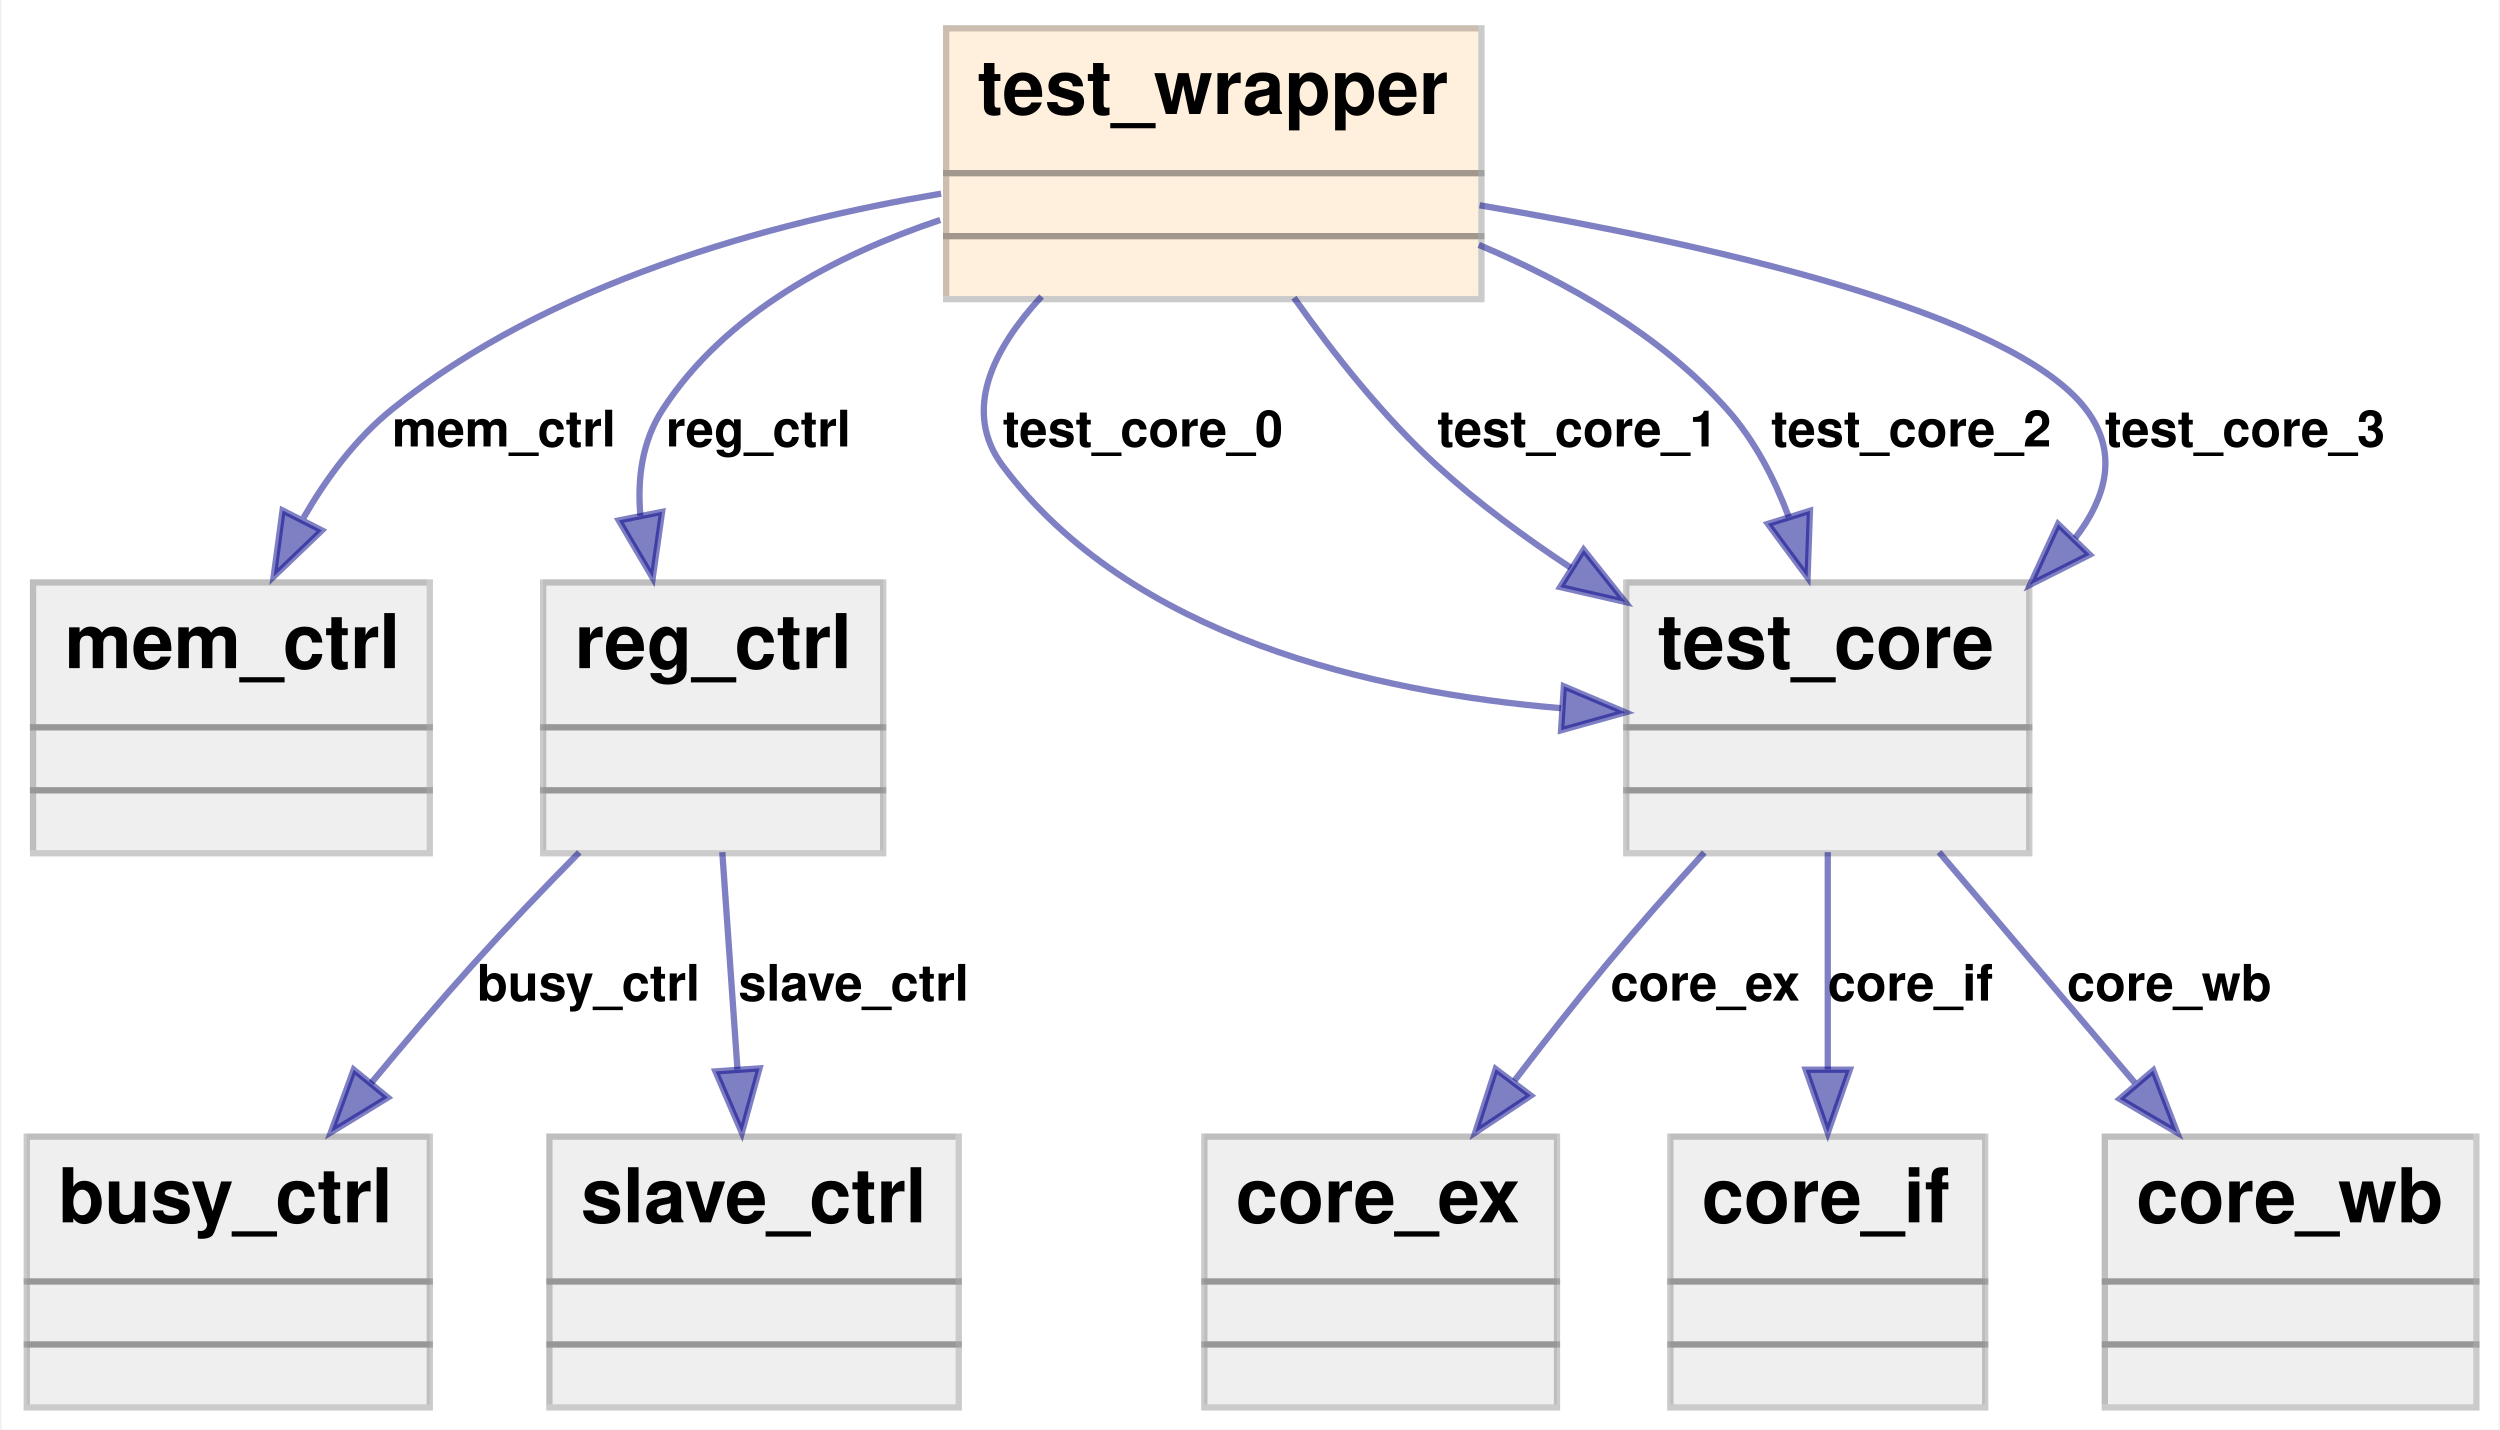
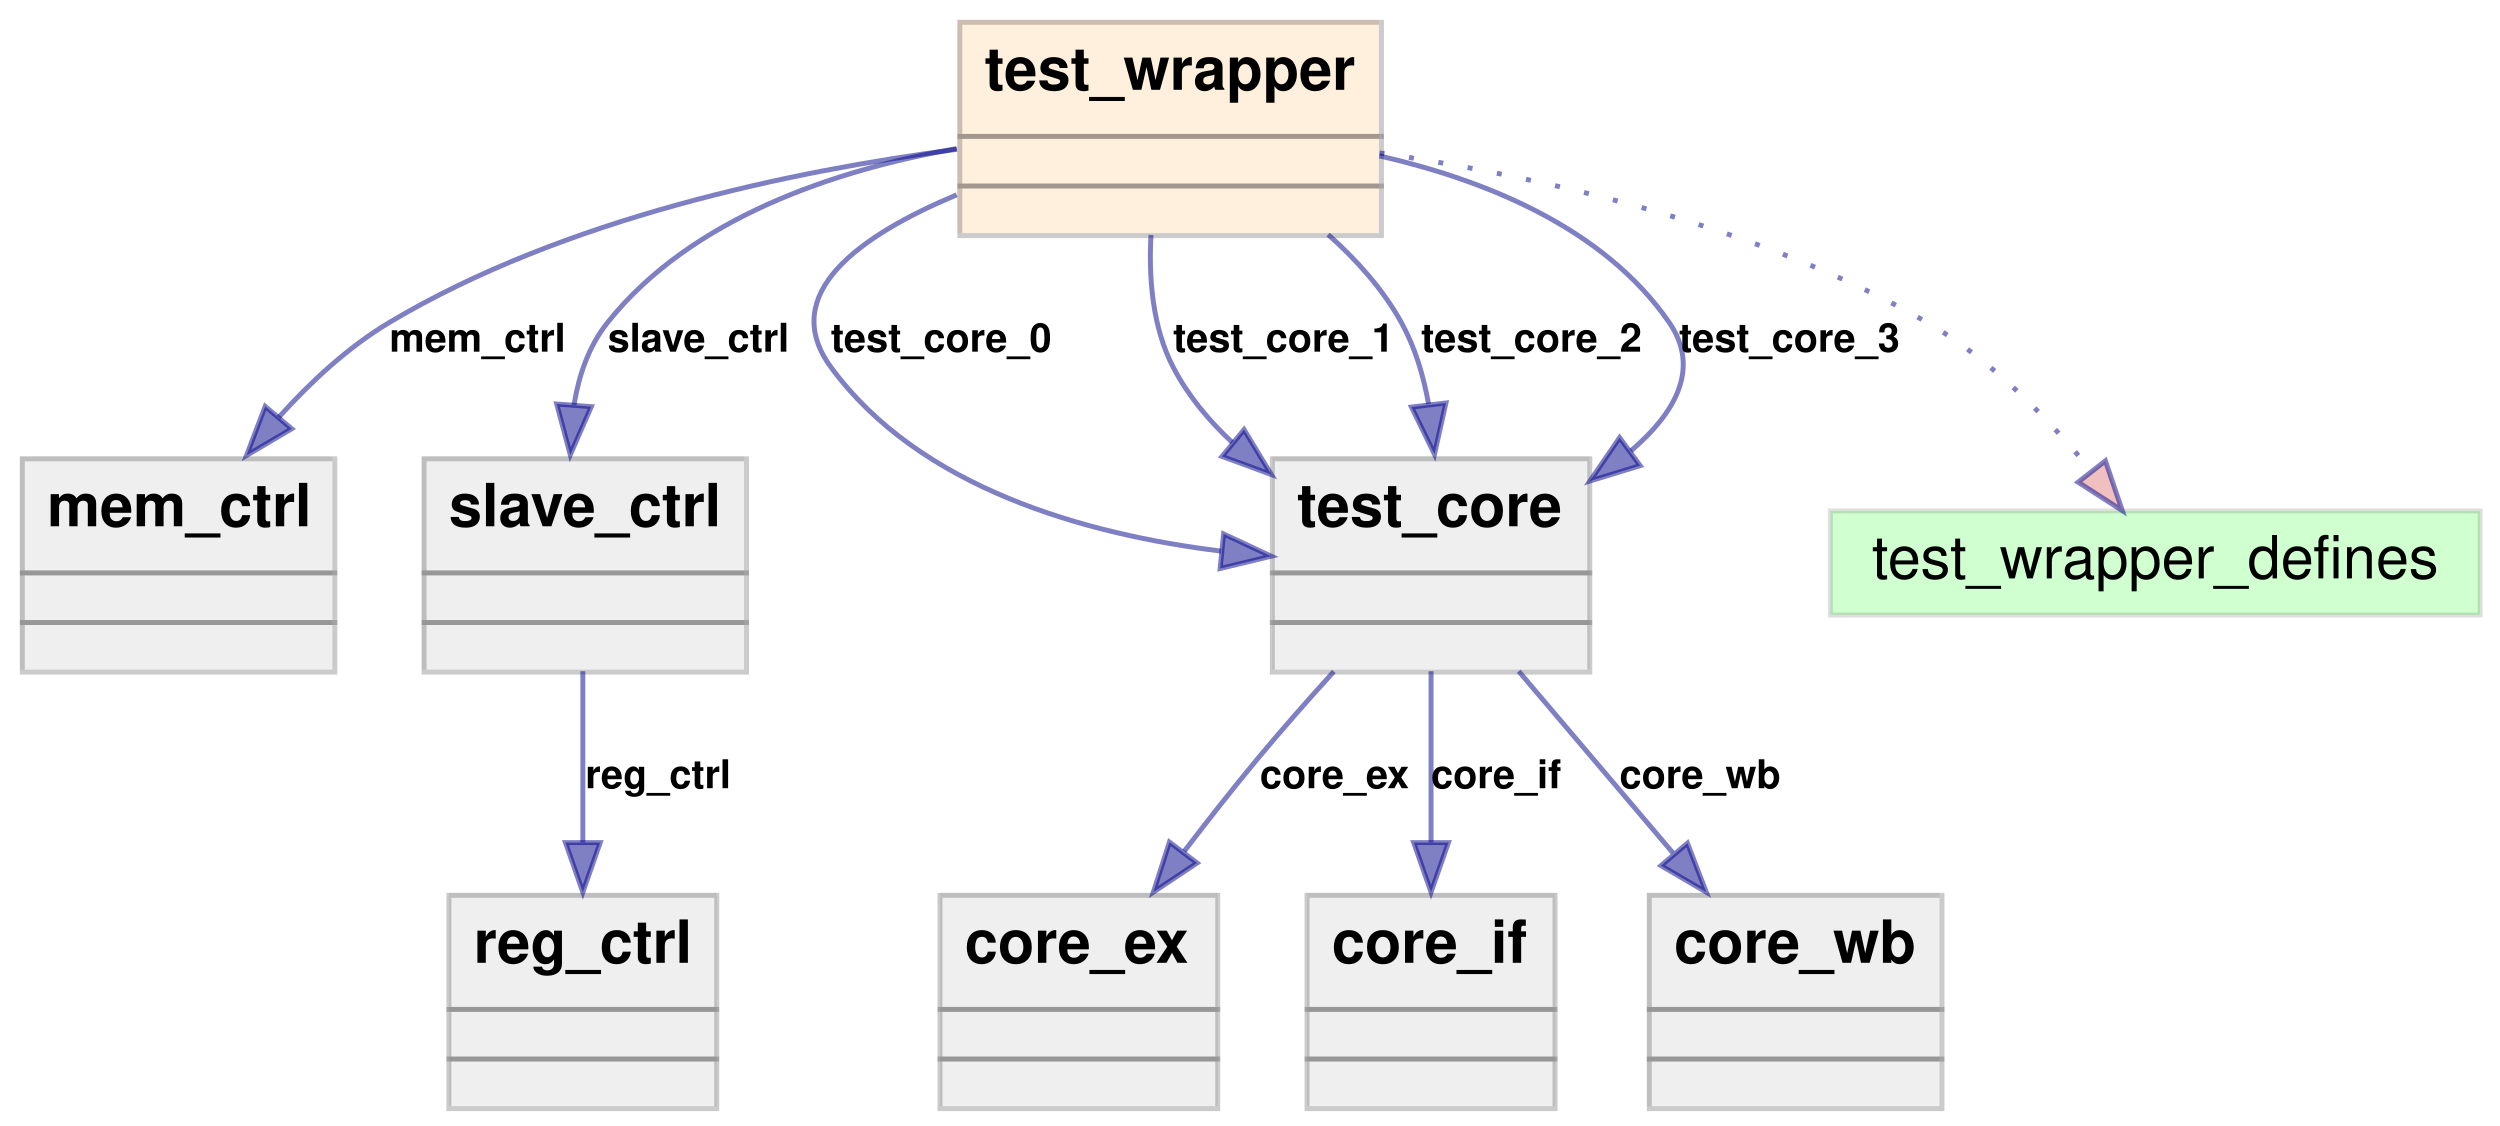
- <svg xmlns="http://www.w3.org/2000/svg" width="397pt" height="227pt" viewBox="0.00 0.00 396.50 227.00">
+ <svg xmlns="http://www.w3.org/2000/svg" xmlns:xlink="http://www.w3.org/1999/xlink" width="504pt" height="227pt" viewBox="0.00 0.00 504.00 227.00">
  <g id="graph0" class="graph" transform="scale(1 1) rotate(0) translate(4 223)">
-     <polygon fill="white" stroke="transparent" points="-4,4 -4,-223 392.5,-223 392.5,4 -4,4" />
+     <polygon fill="white" stroke="transparent" points="-4,4 -4,-223 500,-223 500,4 -4,4" />
    <g id="node1" class="node">
-       <polygon fill="#000000" fill-opacity="0.063" stroke="transparent" points="63.5,-131 0.5,-131 0.5,-88 63.5,-88 63.5,-131" />
-       <polygon fill="none" stroke="#000000" stroke-opacity="0.204" points="1,-107.5 1,-130.5 64,-130.5 64,-107.5 1,-107.5" />
-       <text text-anchor="start" x="6" y="-116.9" font-family="Helvetica,Arial,sans-serif" font-weight="bold" font-size="12.00">mem_ctrl</text>
-       <polygon fill="none" stroke="#000000" stroke-opacity="0.204" points="1,-97.5 1,-107.5 64,-107.5 64,-97.5 1,-97.5" />
-       <polygon fill="none" stroke="#000000" stroke-opacity="0.204" points="1,-87.5 1,-97.5 64,-97.5 64,-87.5 1,-87.5" />
+       <g id="a_node1">
+         <a xlink:href="html/mem_ctrl.html" xlink:title="&lt;TABLE&gt;" target="_MEM_CTRL">
+           <polygon fill="#000000" fill-opacity="0.063" stroke="transparent" points="63,-131 0,-131 0,-88 63,-88 63,-131" />
+           <polygon fill="none" stroke="#000000" stroke-opacity="0.204" points="0.5,-107.5 0.5,-130.5 63.5,-130.5 63.5,-107.5 0.5,-107.5" />
+           <text text-anchor="start" x="5.5" y="-116.9" font-family="Helvetica,Arial,sans-serif" font-weight="bold" font-size="12.00">mem_ctrl</text>
+           <polygon fill="none" stroke="#000000" stroke-opacity="0.204" points="0.5,-97.5 0.5,-107.5 63.5,-107.5 63.5,-97.5 0.5,-97.5" />
+           <polygon fill="none" stroke="#000000" stroke-opacity="0.204" points="0.5,-87.5 0.5,-97.5 63.5,-97.5 63.5,-87.5 0.5,-87.5" />
+         </a>
+       </g>
    </g>
    <g id="node2" class="node">
-       <polygon fill="#000000" fill-opacity="0.063" stroke="transparent" points="64,-43 0,-43 0,0 64,0 64,-43" />
-       <polygon fill="none" stroke="#000000" stroke-opacity="0.204" points="0,-19.5 0,-42.5 64,-42.5 64,-19.5 0,-19.5" />
-       <text text-anchor="start" x="5" y="-28.9" font-family="Helvetica,Arial,sans-serif" font-weight="bold" font-size="12.00">busy_ctrl</text>
-       <polygon fill="none" stroke="#000000" stroke-opacity="0.204" points="0,-9.5 0,-19.5 64,-19.5 64,-9.5 0,-9.5" />
-       <polygon fill="none" stroke="#000000" stroke-opacity="0.204" points="0,0.5 0,-9.5 64,-9.5 64,0.5 0,0.5" />
+       <g id="a_node2">
+         <a xlink:href="html/reg_ctrl.html" xlink:title="&lt;TABLE&gt;" target="_REG_CTRL">
+           <polygon fill="#000000" fill-opacity="0.063" stroke="transparent" points="140.5,-43 86.5,-43 86.5,0 140.5,0 140.5,-43" />
+           <polygon fill="none" stroke="#000000" stroke-opacity="0.204" points="86.5,-19.5 86.5,-42.5 140.5,-42.5 140.5,-19.5 86.5,-19.5" />
+           <text text-anchor="start" x="91.5" y="-28.9" font-family="Helvetica,Arial,sans-serif" font-weight="bold" font-size="12.00">reg_ctrl</text>
+           <polygon fill="none" stroke="#000000" stroke-opacity="0.204" points="86.5,-9.5 86.5,-19.5 140.5,-19.5 140.5,-9.5 86.5,-9.5" />
+           <polygon fill="none" stroke="#000000" stroke-opacity="0.204" points="86.5,0.5 86.5,-9.5 140.5,-9.5 140.5,0.5 86.5,0.5" />
+         </a>
+       </g>
    </g>
    <g id="node3" class="node">
-       <polygon fill="#000000" fill-opacity="0.063" stroke="transparent" points="147.5,-43 82.5,-43 82.5,0 147.5,0 147.5,-43" />
-       <polygon fill="none" stroke="#000000" stroke-opacity="0.204" points="83,-19.5 83,-42.5 148,-42.5 148,-19.5 83,-19.5" />
-       <text text-anchor="start" x="88" y="-28.9" font-family="Helvetica,Arial,sans-serif" font-weight="bold" font-size="12.00">slave_ctrl</text>
-       <polygon fill="none" stroke="#000000" stroke-opacity="0.204" points="83,-9.5 83,-19.5 148,-19.5 148,-9.5 83,-9.5" />
-       <polygon fill="none" stroke="#000000" stroke-opacity="0.204" points="83,0.5 83,-9.5 148,-9.5 148,0.5 83,0.5" />
+       <g id="a_node3">
+         <a xlink:href="html/slave_ctrl.html" xlink:title="&lt;TABLE&gt;" target="_SLAVE_CTRL">
+           <polygon fill="#000000" fill-opacity="0.063" stroke="transparent" points="146,-131 81,-131 81,-88 146,-88 146,-131" />
+           <polygon fill="none" stroke="#000000" stroke-opacity="0.204" points="81.5,-107.5 81.5,-130.5 146.5,-130.5 146.5,-107.5 81.5,-107.5" />
+           <text text-anchor="start" x="86.5" y="-116.9" font-family="Helvetica,Arial,sans-serif" font-weight="bold" font-size="12.00">slave_ctrl</text>
+           <polygon fill="none" stroke="#000000" stroke-opacity="0.204" points="81.5,-97.5 81.5,-107.5 146.5,-107.5 146.5,-97.5 81.5,-97.5" />
+           <polygon fill="none" stroke="#000000" stroke-opacity="0.204" points="81.5,-87.5 81.5,-97.5 146.5,-97.5 146.5,-87.5 81.5,-87.5" />
+         </a>
+       </g>
+     </g>
+     <g id="edge1" class="edge">
+       <path fill="none" stroke="#000088" stroke-opacity="0.502" d="M113.5,-87.68C113.5,-77.33 113.5,-64.62 113.5,-53.17" />
+       <polygon fill="#000088" fill-opacity="0.502" stroke="#000088" stroke-opacity="0.502" points="117,-53.13 113.5,-43.13 110,-53.13 117,-53.13" />
+       <text text-anchor="start" x="114" y="-64.1" font-family="Helvetica,Arial,sans-serif" font-weight="bold" font-size="8.00">reg_ctrl</text>
    </g>
    <g id="node4" class="node">
-       <polygon fill="#000000" fill-opacity="0.063" stroke="transparent" points="136,-131 82,-131 82,-88 136,-88 136,-131" />
-       <polygon fill="none" stroke="#000000" stroke-opacity="0.204" points="82,-107.5 82,-130.5 136,-130.5 136,-107.5 82,-107.5" />
-       <text text-anchor="start" x="87" y="-116.9" font-family="Helvetica,Arial,sans-serif" font-weight="bold" font-size="12.00">reg_ctrl</text>
-       <polygon fill="none" stroke="#000000" stroke-opacity="0.204" points="82,-97.5 82,-107.5 136,-107.5 136,-97.5 82,-97.5" />
-       <polygon fill="none" stroke="#000000" stroke-opacity="0.204" points="82,-87.5 82,-97.5 136,-97.5 136,-87.5 82,-87.5" />
+       <g id="a_node4">
+         <a xlink:href="html/core_ex.html" xlink:title="&lt;TABLE&gt;" target="_CORE_EX">
+           <polygon fill="#000000" fill-opacity="0.063" stroke="transparent" points="241.5,-43 185.5,-43 185.5,0 241.5,0 241.5,-43" />
+           <polygon fill="none" stroke="#000000" stroke-opacity="0.204" points="185.5,-19.5 185.5,-42.5 241.5,-42.5 241.5,-19.5 185.5,-19.5" />
+           <text text-anchor="start" x="190.5" y="-28.9" font-family="Helvetica,Arial,sans-serif" font-weight="bold" font-size="12.00">core_ex</text>
+           <polygon fill="none" stroke="#000000" stroke-opacity="0.204" points="185.5,-9.5 185.5,-19.5 241.5,-19.5 241.5,-9.5 185.5,-9.5" />
+           <polygon fill="none" stroke="#000000" stroke-opacity="0.204" points="185.5,0.5 185.5,-9.5 241.5,-9.5 241.5,0.5 185.5,0.5" />
+         </a>
+       </g>
    </g>
-     <g id="edge1" class="edge">
-       <path fill="none" stroke="#000088" stroke-opacity="0.502" d="M87.74,-87.65C82.19,-82.02 76.28,-75.86 71,-70 65.58,-63.98 59.94,-57.35 54.69,-51.01" />
-       <polygon fill="#000088" fill-opacity="0.502" stroke="#000088" stroke-opacity="0.502" points="57.34,-48.71 48.3,-43.19 51.92,-53.14 57.34,-48.71" />
-       <text text-anchor="start" x="71.5" y="-64.1" font-family="Helvetica,Arial,sans-serif" font-weight="bold" font-size="8.00">busy_ctrl</text>
+     <g id="node5" class="node">
+       <g id="a_node5">
+         <a xlink:href="html/core_if.html" xlink:title="&lt;TABLE&gt;" target="_CORE_IF">
+           <polygon fill="#000000" fill-opacity="0.063" stroke="transparent" points="309.5,-43 259.5,-43 259.5,0 309.5,0 309.5,-43" />
+           <polygon fill="none" stroke="#000000" stroke-opacity="0.204" points="259.5,-19.5 259.5,-42.5 309.5,-42.5 309.5,-19.5 259.5,-19.5" />
+           <text text-anchor="start" x="264.5" y="-28.9" font-family="Helvetica,Arial,sans-serif" font-weight="bold" font-size="12.00">core_if</text>
+           <polygon fill="none" stroke="#000000" stroke-opacity="0.204" points="259.5,-9.5 259.5,-19.5 309.5,-19.5 309.5,-9.5 259.5,-9.5" />
+           <polygon fill="none" stroke="#000000" stroke-opacity="0.204" points="259.5,0.5 259.5,-9.5 309.5,-9.5 309.5,0.5 259.5,0.5" />
+         </a>
+       </g>
+     </g>
+     <g id="node6" class="node">
+       <g id="a_node6">
+         <a xlink:href="html/core_wb.html" xlink:title="&lt;TABLE&gt;" target="_CORE_WB">
+           <polygon fill="#000000" fill-opacity="0.063" stroke="transparent" points="387,-43 328,-43 328,0 387,0 387,-43" />
+           <polygon fill="none" stroke="#000000" stroke-opacity="0.204" points="328.5,-19.5 328.5,-42.5 387.5,-42.5 387.5,-19.5 328.5,-19.5" />
+           <text text-anchor="start" x="333.5" y="-28.9" font-family="Helvetica,Arial,sans-serif" font-weight="bold" font-size="12.00">core_wb</text>
+           <polygon fill="none" stroke="#000000" stroke-opacity="0.204" points="328.5,-9.5 328.5,-19.5 387.5,-19.5 387.5,-9.5 328.5,-9.5" />
+           <polygon fill="none" stroke="#000000" stroke-opacity="0.204" points="328.5,0.5 328.5,-9.5 387.5,-9.5 387.5,0.5 328.5,0.5" />
+         </a>
+       </g>
+     </g>
+     <g id="node7" class="node">
+       <g id="a_node7">
+         <a xlink:href="html/test_core.html" xlink:title="&lt;TABLE&gt;" target="_TEST_CORE">
+           <polygon fill="#000000" fill-opacity="0.063" stroke="transparent" points="316.5,-131 252.5,-131 252.5,-88 316.5,-88 316.5,-131" />
+           <polygon fill="none" stroke="#000000" stroke-opacity="0.204" points="252.5,-107.5 252.5,-130.5 316.5,-130.5 316.5,-107.5 252.5,-107.5" />
+           <text text-anchor="start" x="257.5" y="-116.9" font-family="Helvetica,Arial,sans-serif" font-weight="bold" font-size="12.00">test_core</text>
+           <polygon fill="none" stroke="#000000" stroke-opacity="0.204" points="252.5,-97.5 252.5,-107.5 316.5,-107.5 316.5,-97.5 252.5,-97.5" />
+           <polygon fill="none" stroke="#000000" stroke-opacity="0.204" points="252.5,-87.5 252.5,-97.5 316.5,-97.5 316.5,-87.5 252.5,-87.5" />
+         </a>
+       </g>
    </g>
    <g id="edge2" class="edge">
-       <path fill="none" stroke="#000088" stroke-opacity="0.502" d="M110.45,-87.68C111.17,-77.33 112.06,-64.62 112.86,-53.17" />
-       <polygon fill="#000088" fill-opacity="0.502" stroke="#000088" stroke-opacity="0.502" points="116.36,-53.35 113.56,-43.13 109.37,-52.86 116.36,-53.35" />
-       <text text-anchor="start" x="113" y="-64.1" font-family="Helvetica,Arial,sans-serif" font-weight="bold" font-size="8.00">slave_ctrl</text>
+       <path fill="none" stroke="#000088" stroke-opacity="0.502" d="M264.9,-87.62C259.78,-81.99 254.35,-75.84 249.5,-70 244.59,-64.09 239.5,-57.61 234.75,-51.39" />
+       <polygon fill="#000088" fill-opacity="0.502" stroke="#000088" stroke-opacity="0.502" points="237.34,-49.02 228.52,-43.15 231.76,-53.24 237.34,-49.02" />
+       <text text-anchor="start" x="250" y="-64.1" font-family="Helvetica,Arial,sans-serif" font-weight="bold" font-size="8.00">core_ex</text>
    </g>
-     <g id="node5" class="node">
-       <polygon fill="#000000" fill-opacity="0.063" stroke="transparent" points="243,-43 187,-43 187,0 243,0 243,-43" />
-       <polygon fill="none" stroke="#000000" stroke-opacity="0.204" points="187,-19.5 187,-42.5 243,-42.5 243,-19.5 187,-19.5" />
-       <text text-anchor="start" x="192" y="-28.9" font-family="Helvetica,Arial,sans-serif" font-weight="bold" font-size="12.00">core_ex</text>
-       <polygon fill="none" stroke="#000000" stroke-opacity="0.204" points="187,-9.5 187,-19.5 243,-19.5 243,-9.5 187,-9.5" />
-       <polygon fill="none" stroke="#000000" stroke-opacity="0.204" points="187,0.5 187,-9.5 243,-9.5 243,0.5 187,0.5" />
+     <g id="edge3" class="edge">
+       <path fill="none" stroke="#000088" stroke-opacity="0.502" d="M284.5,-87.68C284.5,-77.33 284.5,-64.62 284.5,-53.17" />
+       <polygon fill="#000088" fill-opacity="0.502" stroke="#000088" stroke-opacity="0.502" points="288,-53.13 284.5,-43.13 281,-53.13 288,-53.13" />
+       <text text-anchor="start" x="284.5" y="-64.1" font-family="Helvetica,Arial,sans-serif" font-weight="bold" font-size="8.00">core_if</text>
    </g>
-     <g id="node6" class="node">
-       <polygon fill="#000000" fill-opacity="0.063" stroke="transparent" points="311,-43 261,-43 261,0 311,0 311,-43" />
-       <polygon fill="none" stroke="#000000" stroke-opacity="0.204" points="261,-19.5 261,-42.5 311,-42.5 311,-19.5 261,-19.5" />
-       <text text-anchor="start" x="266" y="-28.9" font-family="Helvetica,Arial,sans-serif" font-weight="bold" font-size="12.00">core_if</text>
-       <polygon fill="none" stroke="#000000" stroke-opacity="0.204" points="261,-9.5 261,-19.5 311,-19.5 311,-9.5 261,-9.5" />
-       <polygon fill="none" stroke="#000000" stroke-opacity="0.204" points="261,0.5 261,-9.5 311,-9.5 311,0.5 261,0.5" />
-     </g>
-     <g id="node7" class="node">
-       <polygon fill="#000000" fill-opacity="0.063" stroke="transparent" points="388.5,-43 329.5,-43 329.5,0 388.5,0 388.5,-43" />
-       <polygon fill="none" stroke="#000000" stroke-opacity="0.204" points="330,-19.5 330,-42.5 389,-42.5 389,-19.5 330,-19.5" />
-       <text text-anchor="start" x="335" y="-28.9" font-family="Helvetica,Arial,sans-serif" font-weight="bold" font-size="12.00">core_wb</text>
-       <polygon fill="none" stroke="#000000" stroke-opacity="0.204" points="330,-9.5 330,-19.5 389,-19.5 389,-9.5 330,-9.5" />
-       <polygon fill="none" stroke="#000000" stroke-opacity="0.204" points="330,0.5 330,-9.5 389,-9.5 389,0.5 330,0.5" />
+     <g id="edge4" class="edge">
+       <path fill="none" stroke="#000088" stroke-opacity="0.502" d="M302.17,-87.68C311.5,-76.7 323.08,-63.05 333.23,-51.09" />
+       <polygon fill="#000088" fill-opacity="0.502" stroke="#000088" stroke-opacity="0.502" points="336.19,-53.02 339.99,-43.13 330.85,-48.49 336.19,-53.02" />
+       <text text-anchor="start" x="322.5" y="-64.1" font-family="Helvetica,Arial,sans-serif" font-weight="bold" font-size="8.00">core_wb</text>
    </g>
    <g id="node8" class="node">
-       <polygon fill="#000000" fill-opacity="0.063" stroke="transparent" points="318,-131 254,-131 254,-88 318,-88 318,-131" />
-       <polygon fill="none" stroke="#000000" stroke-opacity="0.204" points="254,-107.5 254,-130.5 318,-130.5 318,-107.5 254,-107.5" />
-       <text text-anchor="start" x="259" y="-116.9" font-family="Helvetica,Arial,sans-serif" font-weight="bold" font-size="12.00">test_core</text>
-       <polygon fill="none" stroke="#000000" stroke-opacity="0.204" points="254,-97.5 254,-107.5 318,-107.5 318,-97.5 254,-97.5" />
-       <polygon fill="none" stroke="#000000" stroke-opacity="0.204" points="254,-87.5 254,-97.5 318,-97.5 318,-87.5 254,-87.5" />
-     </g>
-     <g id="edge3" class="edge">
-       <path fill="none" stroke="#000088" stroke-opacity="0.502" d="M266.4,-87.62C261.28,-81.99 255.85,-75.84 251,-70 246.09,-64.09 241,-57.61 236.25,-51.39" />
-       <polygon fill="#000088" fill-opacity="0.502" stroke="#000088" stroke-opacity="0.502" points="238.84,-49.02 230.02,-43.15 233.26,-53.24 238.84,-49.02" />
-       <text text-anchor="start" x="251.5" y="-64.1" font-family="Helvetica,Arial,sans-serif" font-weight="bold" font-size="8.00">core_ex</text>
-     </g>
-     <g id="edge4" class="edge">
-       <path fill="none" stroke="#000088" stroke-opacity="0.502" d="M286,-87.68C286,-77.33 286,-64.62 286,-53.17" />
-       <polygon fill="#000088" fill-opacity="0.502" stroke="#000088" stroke-opacity="0.502" points="289.5,-53.13 286,-43.13 282.5,-53.13 289.5,-53.13" />
-       <text text-anchor="start" x="286" y="-64.1" font-family="Helvetica,Arial,sans-serif" font-weight="bold" font-size="8.00">core_if</text>
+       <g id="a_node8">
+         <a xlink:href="html/test_wrapper.html" xlink:title="&lt;TABLE&gt;" target="_TEST_WRAPPER">
+           <polygon fill="#ff8800" fill-opacity="0.133" stroke="transparent" points="274,-219 189,-219 189,-176 274,-176 274,-219" />
+           <polygon fill="none" stroke="#000000" stroke-opacity="0.204" points="189.5,-195.5 189.5,-218.5 274.5,-218.5 274.5,-195.5 189.5,-195.5" />
+           <text text-anchor="start" x="194.5" y="-204.9" font-family="Helvetica,Arial,sans-serif" font-weight="bold" font-size="12.00">test_wrapper</text>
+           <polygon fill="none" stroke="#000000" stroke-opacity="0.204" points="189.5,-185.5 189.5,-195.5 274.5,-195.5 274.5,-185.5 189.5,-185.5" />
+           <polygon fill="none" stroke="#000000" stroke-opacity="0.204" points="189.5,-175.5 189.5,-185.5 274.5,-185.5 274.5,-175.5 189.5,-175.5" />
+         </a>
+       </g>
    </g>
    <g id="edge5" class="edge">
-       <path fill="none" stroke="#000088" stroke-opacity="0.502" d="M303.67,-87.68C313,-76.7 324.58,-63.05 334.73,-51.09" />
-       <polygon fill="#000088" fill-opacity="0.502" stroke="#000088" stroke-opacity="0.502" points="337.69,-53.02 341.49,-43.13 332.35,-48.49 337.69,-53.02" />
-       <text text-anchor="start" x="324" y="-64.1" font-family="Helvetica,Arial,sans-serif" font-weight="bold" font-size="8.00">core_wb</text>
+       <path fill="none" stroke="#000088" stroke-opacity="0.502" d="M188.94,-192.91C155.81,-188.56 109.69,-178.99 74.5,-158 66.22,-153.06 58.62,-146.02 52.19,-138.87" />
+       <polygon fill="#000088" fill-opacity="0.502" stroke="#000088" stroke-opacity="0.502" points="54.81,-136.56 45.69,-131.17 49.46,-141.07 54.81,-136.56" />
+       <text text-anchor="start" x="74.5" y="-152.1" font-family="Helvetica,Arial,sans-serif" font-weight="bold" font-size="8.00">mem_ctrl</text>
+     </g>
+     <g id="edge6" class="edge">
+       <path fill="none" stroke="#000088" stroke-opacity="0.502" d="M188.82,-193.05C164.41,-188.73 135.37,-179.14 118.5,-158 114.72,-153.27 112.69,-147.37 111.72,-141.36" />
+       <polygon fill="#000088" fill-opacity="0.502" stroke="#000088" stroke-opacity="0.502" points="115.21,-141.02 110.97,-131.31 108.23,-141.55 115.21,-141.02" />
+       <text text-anchor="start" x="118.5" y="-152.1" font-family="Helvetica,Arial,sans-serif" font-weight="bold" font-size="8.00">slave_ctrl</text>
+     </g>
+     <g id="edge7" class="edge">
+       <path fill="none" stroke="#000088" stroke-opacity="0.502" d="M188.88,-183.72C169.36,-175.57 152.71,-163.76 163.5,-149 181.38,-124.54 214.94,-115.25 242.19,-111.89" />
+       <polygon fill="#000088" fill-opacity="0.502" stroke="#000088" stroke-opacity="0.502" points="242.68,-115.36 252.28,-110.87 241.98,-108.39 242.68,-115.36" />
+       <text text-anchor="start" x="163.5" y="-152.1" font-family="Helvetica,Arial,sans-serif" font-weight="bold" font-size="8.00">test_core_0</text>
+     </g>
+     <g id="edge8" class="edge">
+       <path fill="none" stroke="#000088" stroke-opacity="0.502" d="M228.04,-175.64C227.56,-166.96 228.33,-157.06 232.5,-149 235.45,-143.3 239.66,-138.23 244.44,-133.79" />
+       <polygon fill="#000088" fill-opacity="0.502" stroke="#000088" stroke-opacity="0.502" points="246.8,-136.39 252.3,-127.33 242.36,-130.98 246.8,-136.39" />
+       <text text-anchor="start" x="232.5" y="-152.1" font-family="Helvetica,Arial,sans-serif" font-weight="bold" font-size="8.00">test_core_1</text>
+     </g>
+     <g id="edge9" class="edge">
+       <path fill="none" stroke="#000088" stroke-opacity="0.502" d="M263.74,-175.72C269.5,-170.6 274.83,-164.65 278.5,-158 281.27,-153 282.98,-147.26 284,-141.54" />
+       <polygon fill="#000088" fill-opacity="0.502" stroke="#000088" stroke-opacity="0.502" points="287.5,-141.76 285.19,-131.42 280.55,-140.94 287.5,-141.76" />
+       <text text-anchor="start" x="282.5" y="-152.1" font-family="Helvetica,Arial,sans-serif" font-weight="bold" font-size="8.00">test_core_2</text>
+     </g>
+     <g id="edge10" class="edge">
+       <path fill="none" stroke="#000088" stroke-opacity="0.502" d="M274.09,-191.57C295.38,-186.72 319.35,-177.08 332.5,-158 338.89,-148.72 333.72,-139.72 324.77,-132.09" />
+       <polygon fill="#000088" fill-opacity="0.502" stroke="#000088" stroke-opacity="0.502" points="326.66,-129.13 316.53,-126.03 322.51,-134.77 326.66,-129.13" />
+       <text text-anchor="start" x="334.5" y="-152.1" font-family="Helvetica,Arial,sans-serif" font-weight="bold" font-size="8.00">test_core_3</text>
    </g>
    <g id="node9" class="node">
-       <polygon fill="#ff8800" fill-opacity="0.133" stroke="transparent" points="230.5,-219 145.5,-219 145.5,-176 230.5,-176 230.5,-219" />
-       <polygon fill="none" stroke="#000000" stroke-opacity="0.204" points="146,-195.5 146,-218.5 231,-218.5 231,-195.5 146,-195.5" />
-       <text text-anchor="start" x="151" y="-204.9" font-family="Helvetica,Arial,sans-serif" font-weight="bold" font-size="12.00">test_wrapper</text>
-       <polygon fill="none" stroke="#000000" stroke-opacity="0.204" points="146,-185.5 146,-195.5 231,-195.5 231,-185.5 146,-185.5" />
-       <polygon fill="none" stroke="#000000" stroke-opacity="0.204" points="146,-175.5 146,-185.5 231,-185.5 231,-175.5 146,-175.5" />
-     </g>
-     <g id="edge6" class="edge">
-       <path fill="none" stroke="#000088" stroke-opacity="0.502" d="M145.2,-192.25C117.79,-187.64 82.82,-178.03 58,-158 52.3,-153.4 47.66,-147.2 43.96,-140.79" />
-       <polygon fill="#000088" fill-opacity="0.502" stroke="#000088" stroke-opacity="0.502" points="46.86,-138.77 39.21,-131.44 40.62,-141.94 46.86,-138.77" />
-       <text text-anchor="start" x="58" y="-152.1" font-family="Helvetica,Arial,sans-serif" font-weight="bold" font-size="8.00">mem_ctrl</text>
-     </g>
-     <g id="edge7" class="edge">
-       <path fill="none" stroke="#000088" stroke-opacity="0.502" d="M145.06,-188.07C128.37,-182.48 110.91,-173.23 101,-158 97.73,-152.97 96.92,-147.03 97.45,-141.08" />
-       <polygon fill="#000088" fill-opacity="0.502" stroke="#000088" stroke-opacity="0.502" points="100.89,-141.72 99.4,-131.23 94.02,-140.36 100.89,-141.72" />
-       <text text-anchor="start" x="101.5" y="-152.1" font-family="Helvetica,Arial,sans-serif" font-weight="bold" font-size="8.00">reg_ctrl</text>
-     </g>
-     <g id="edge8" class="edge">
-       <path fill="none" stroke="#000088" stroke-opacity="0.502" d="M161.15,-175.93C153.36,-167.49 148.5,-157.68 155,-149 175.27,-121.92 213.63,-113.07 243.63,-110.54" />
-       <polygon fill="#000088" fill-opacity="0.502" stroke="#000088" stroke-opacity="0.502" points="244.09,-114.01 253.85,-109.88 243.65,-107.03 244.09,-114.01" />
-       <text text-anchor="start" x="155" y="-152.1" font-family="Helvetica,Arial,sans-serif" font-weight="bold" font-size="8.00">test_core_0</text>
-     </g>
-     <g id="edge9" class="edge">
-       <path fill="none" stroke="#000088" stroke-opacity="0.502" d="M201.23,-175.73C207.47,-166.87 215.43,-156.81 224,-149 230.39,-143.17 237.79,-137.72 245.19,-132.84" />
-       <polygon fill="#000088" fill-opacity="0.502" stroke="#000088" stroke-opacity="0.502" points="247.23,-135.7 253.83,-127.41 243.51,-129.77 247.23,-135.7" />
-       <text text-anchor="start" x="224" y="-152.1" font-family="Helvetica,Arial,sans-serif" font-weight="bold" font-size="8.00">test_core_1</text>
-     </g>
-     <g id="edge10" class="edge">
-       <path fill="none" stroke="#000088" stroke-opacity="0.502" d="M230.58,-184.11C244.73,-178.18 259.53,-169.74 270,-158 274.33,-153.14 277.5,-147.07 279.81,-140.9" />
-       <polygon fill="#000088" fill-opacity="0.502" stroke="#000088" stroke-opacity="0.502" points="283.17,-141.89 282.79,-131.3 276.49,-139.81 283.17,-141.89" />
-       <text text-anchor="start" x="277" y="-152.1" font-family="Helvetica,Arial,sans-serif" font-weight="bold" font-size="8.00">test_core_2</text>
+       <g id="a_node9">
+         <a xlink:href="html/test_wrapper_defines.html" xlink:title="test_wrapper_defines" target="_TEST_WRAPPER_DEFINES">
+           <polygon fill="#d0ffd0" stroke="#000000" stroke-opacity="0.125" points="496,-120 365,-120 365,-99 496,-99 496,-120" />
+           <text text-anchor="middle" x="430.5" y="-106.4" font-family="Helvetica,Arial,sans-serif" font-size="12.00">test_wrapper_defines</text>
+         </a>
+       </g>
    </g>
    <g id="edge11" class="edge">
-       <path fill="none" stroke="#000088" stroke-opacity="0.502" d="M230.7,-190.4C267.09,-184.23 315.29,-173.4 327,-158 332.17,-151.21 330.33,-144.12 325.3,-137.56" />
-       <polygon fill="#000088" fill-opacity="0.502" stroke="#000088" stroke-opacity="0.502" points="327.6,-134.92 318.14,-130.15 322.57,-139.78 327.6,-134.92" />
-       <text text-anchor="start" x="330" y="-152.1" font-family="Helvetica,Arial,sans-serif" font-weight="bold" font-size="8.00">test_core_3</text>
+       <path fill="none" stroke="#000088" stroke-dasharray="1,5" stroke-opacity="0.502" d="M274.12,-192.17C306.21,-187.45 350.35,-177.73 384.5,-158 397.55,-150.46 409.31,-138.17 417.67,-127.98" />
+       <polygon fill="#f0c0c0" stroke="#000088" stroke-opacity="0.502" points="420.45,-130.1 423.85,-120.06 414.94,-125.79 420.45,-130.1" />
    </g>
  </g>
</svg>
